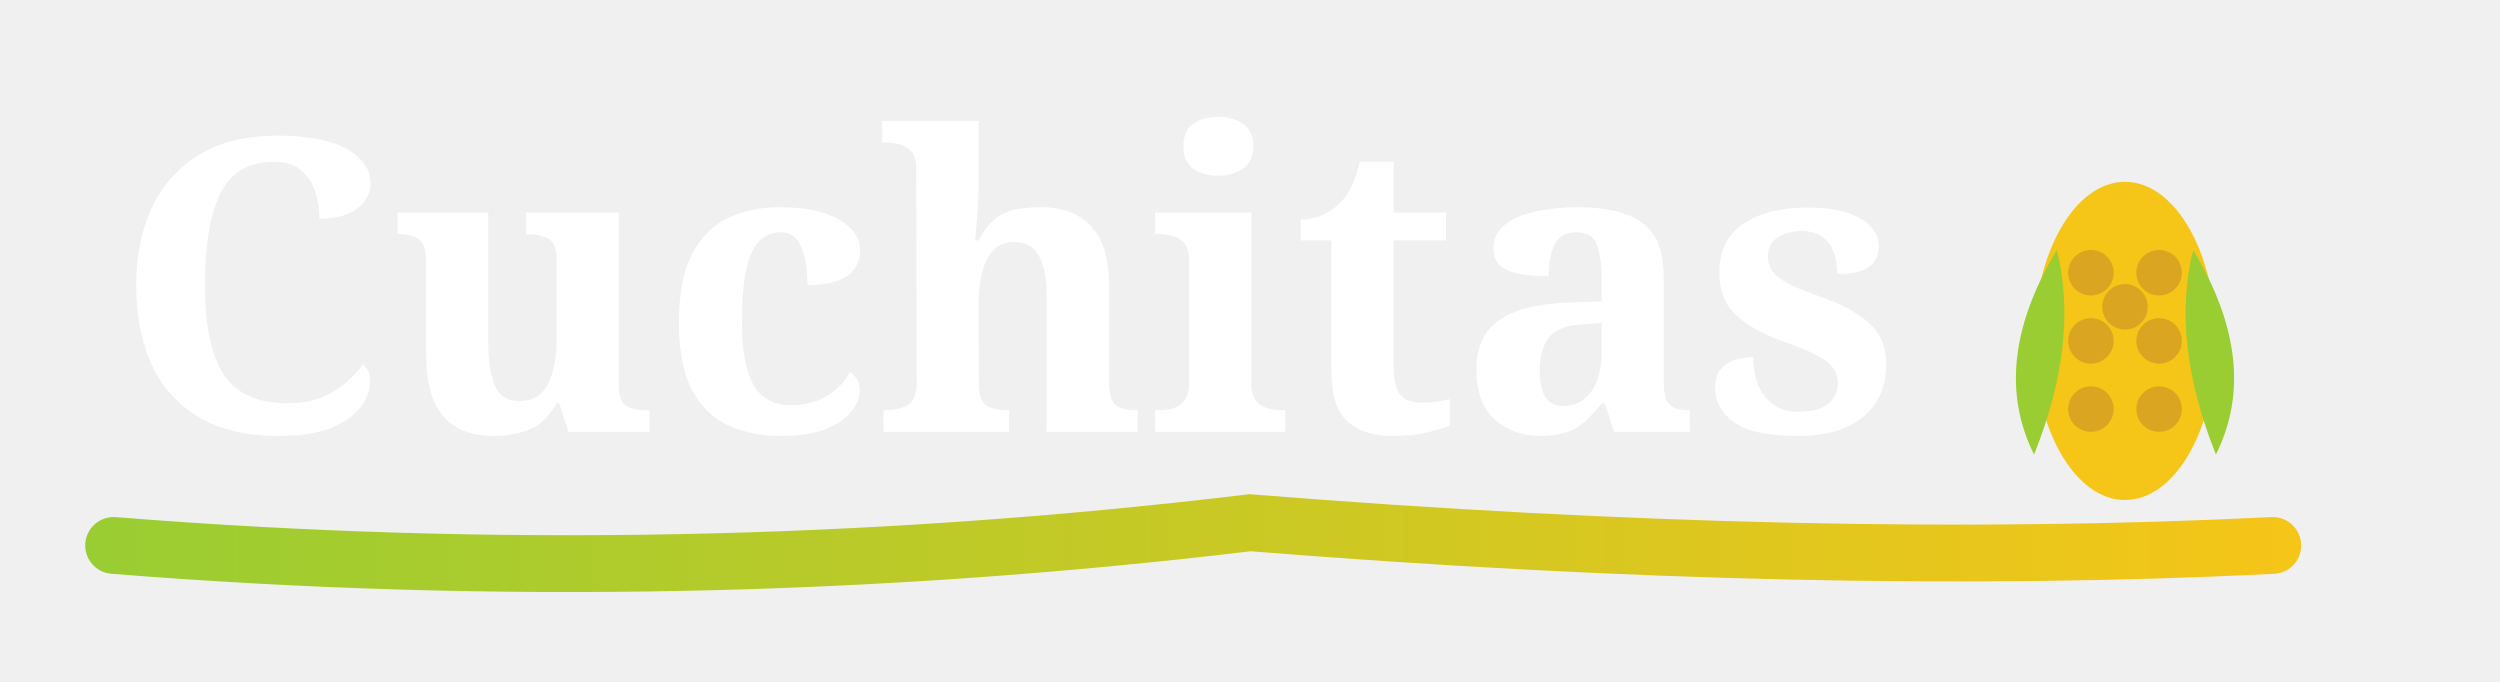
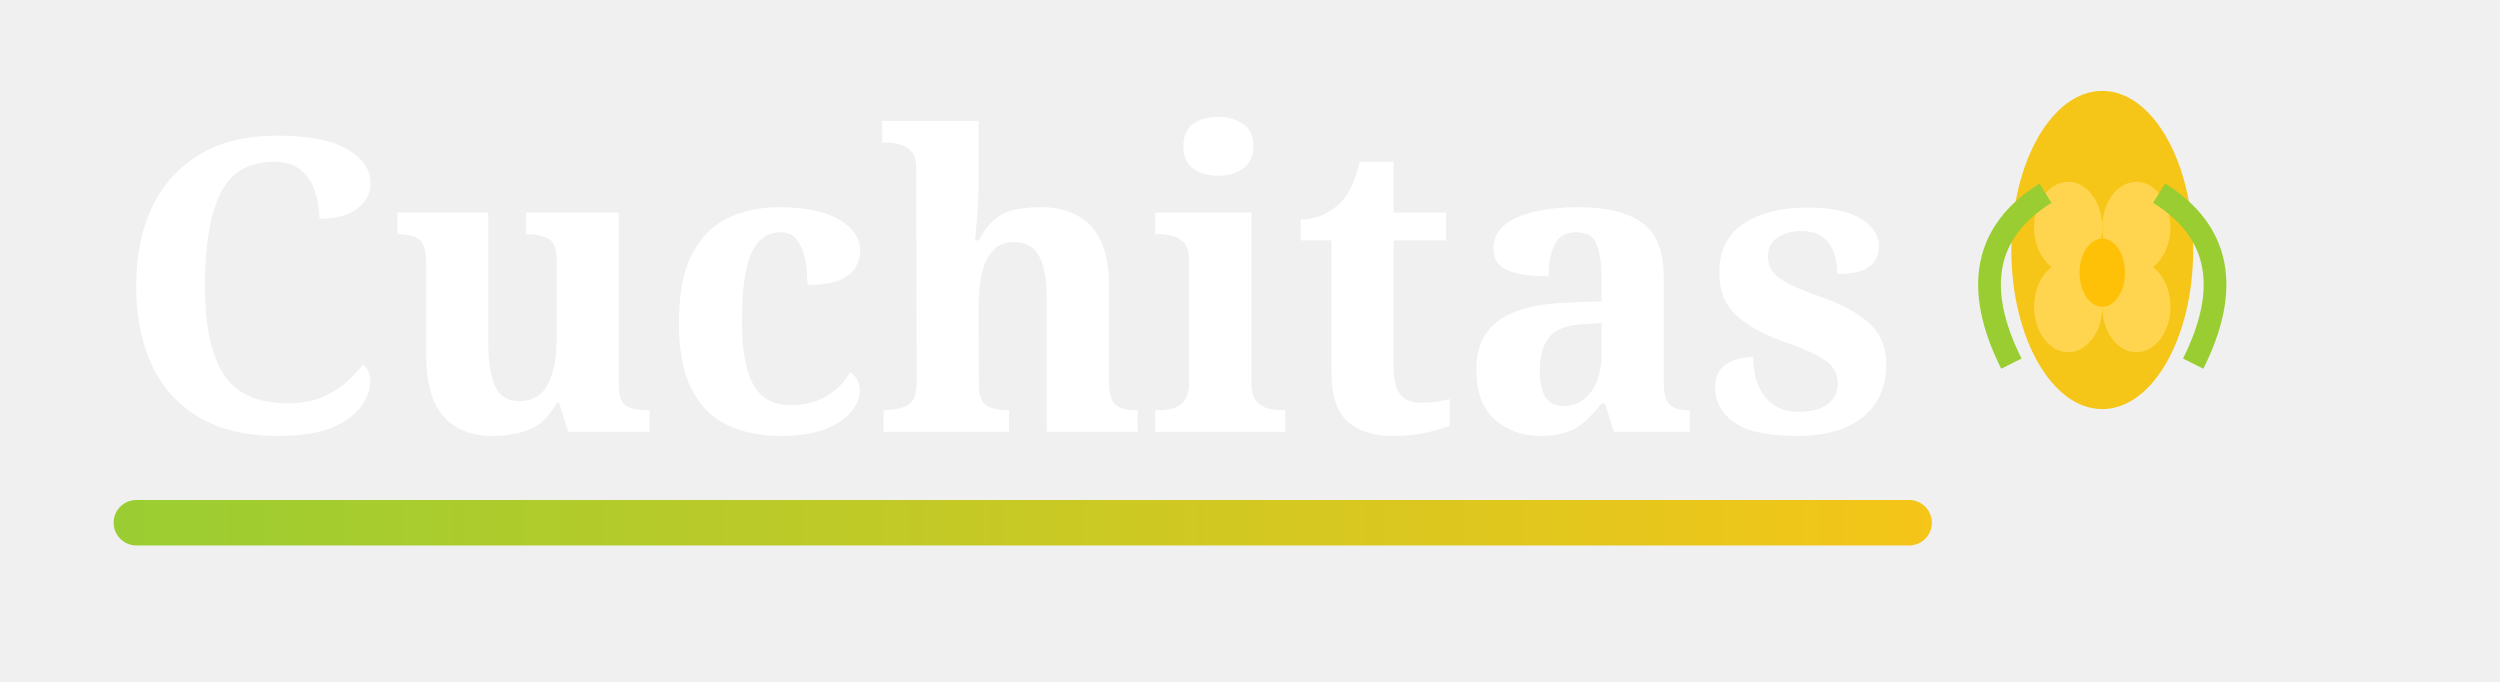
<svg xmlns="http://www.w3.org/2000/svg" viewBox="0 0 220 60" width="220" height="60">
  <text x="10" y="38" font-family="'Playfair Display', Georgia, serif" font-size="36" font-weight="700" fill="white">Cuchitas</text>
  <g transform="translate(175, 12)">
-     <ellipse cx="12" cy="18" rx="8" ry="14" fill="#F5C518" />
-     <path d="M4,28 Q0,20 6,10 Q8,18 4,28" fill="#9ACD32" />
-     <path d="M20,28 Q24,20 18,10 Q16,18 20,28" fill="#9ACD32" />
-     <circle cx="9" cy="12" r="2" fill="#DAA520" />
-     <circle cx="15" cy="12" r="2" fill="#DAA520" />
-     <circle cx="9" cy="18" r="2" fill="#DAA520" />
-     <circle cx="15" cy="18" r="2" fill="#DAA520" />
-     <circle cx="12" cy="15" r="2" fill="#DAA520" />
-     <circle cx="9" cy="24" r="2" fill="#DAA520" />
-     <circle cx="15" cy="24" r="2" fill="#DAA520" />
+     <ellipse cx="10" cy="10" rx="8" ry="14" fill="#F5C518" />
+     <ellipse cx="7" cy="8" rx="3" ry="4" fill="#FFD54F" />
+     <ellipse cx="13" cy="8" rx="3" ry="4" fill="#FFD54F" />
+     <ellipse cx="7" cy="15" rx="3" ry="4" fill="#FFD54F" />
+     <ellipse cx="13" cy="15" rx="3" ry="4" fill="#FFD54F" />
+     <ellipse cx="10" cy="12" rx="2" ry="3" fill="#FFC107" />
+     <path d="M2 20 Q-3 10 5 5" stroke="#9ACD32" stroke-width="2" fill="none" />
+     <path d="M18 20 Q23 10 15 5" stroke="#9ACD32" stroke-width="2" fill="none" />
  </g>
  <defs>
-     <linearGradient id="brushGrad" x1="0%" y1="0%" x2="100%" y2="0%">
+     <linearGradient id="lineGrad" x1="0%" y1="0%" x2="100%" y2="0%">
      <stop offset="0%" style="stop-color:#9ACD32" />
      <stop offset="100%" style="stop-color:#F5C518" />
    </linearGradient>
  </defs>
-   <path d="M10,48 Q60,52 110,46 Q160,50 200,48" stroke="url(#brushGrad)" stroke-width="5" fill="none" stroke-linecap="round" />
+   <rect x="10" y="44" width="160" height="4" rx="2" fill="url(#lineGrad)" />
</svg>
